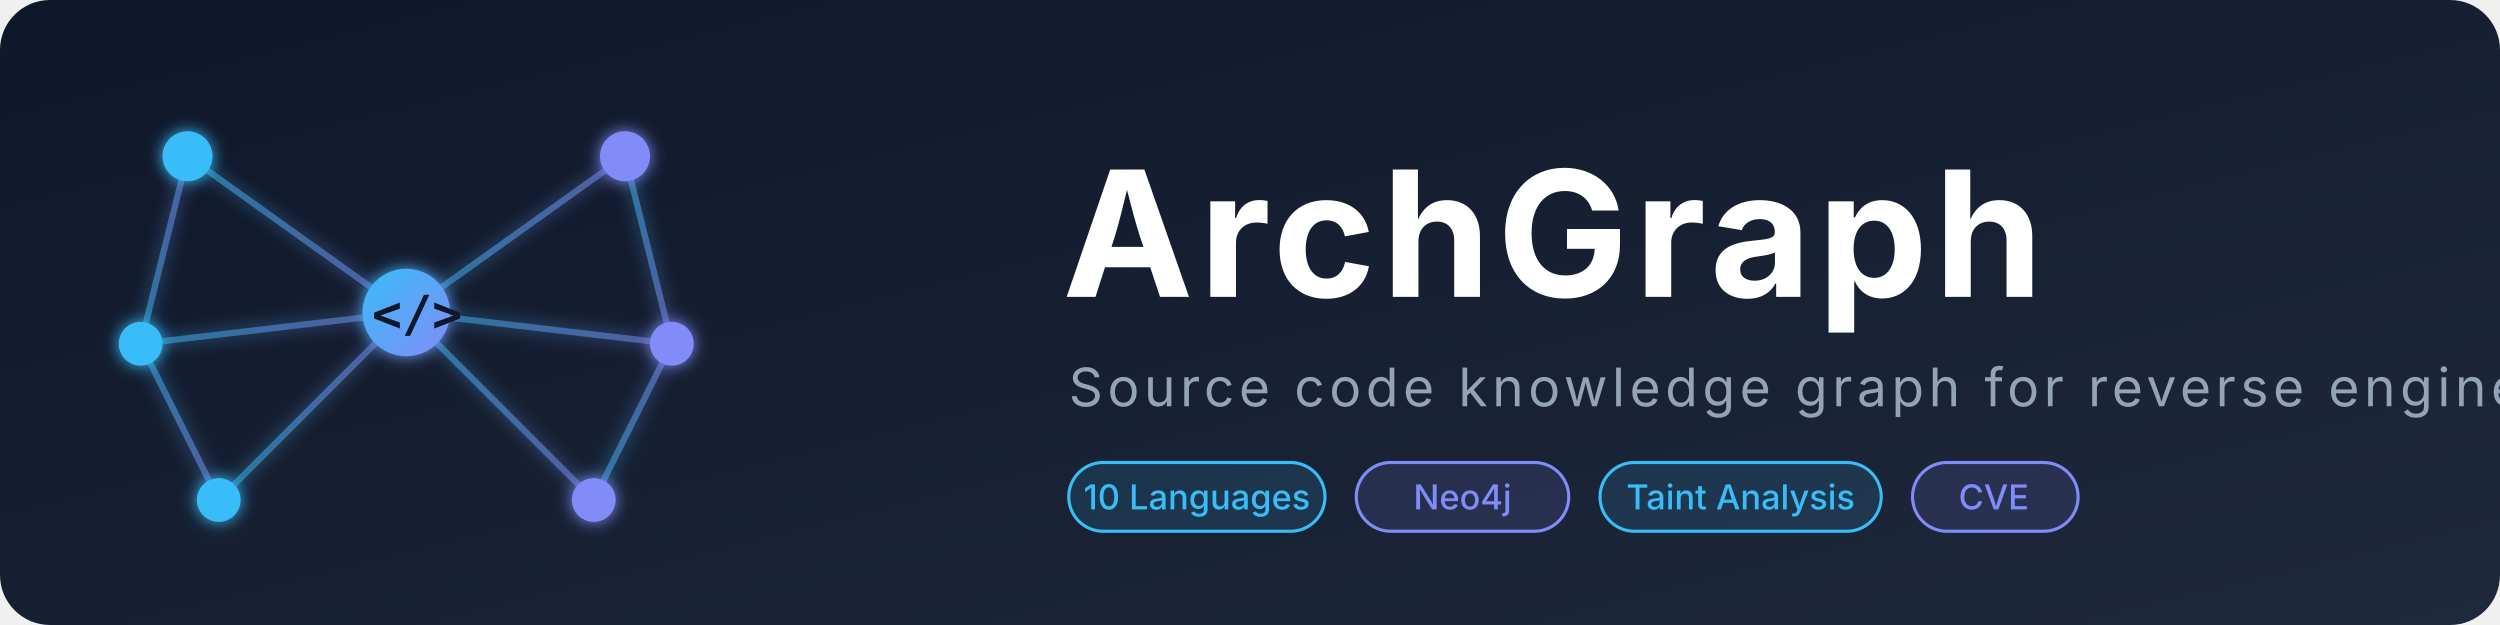
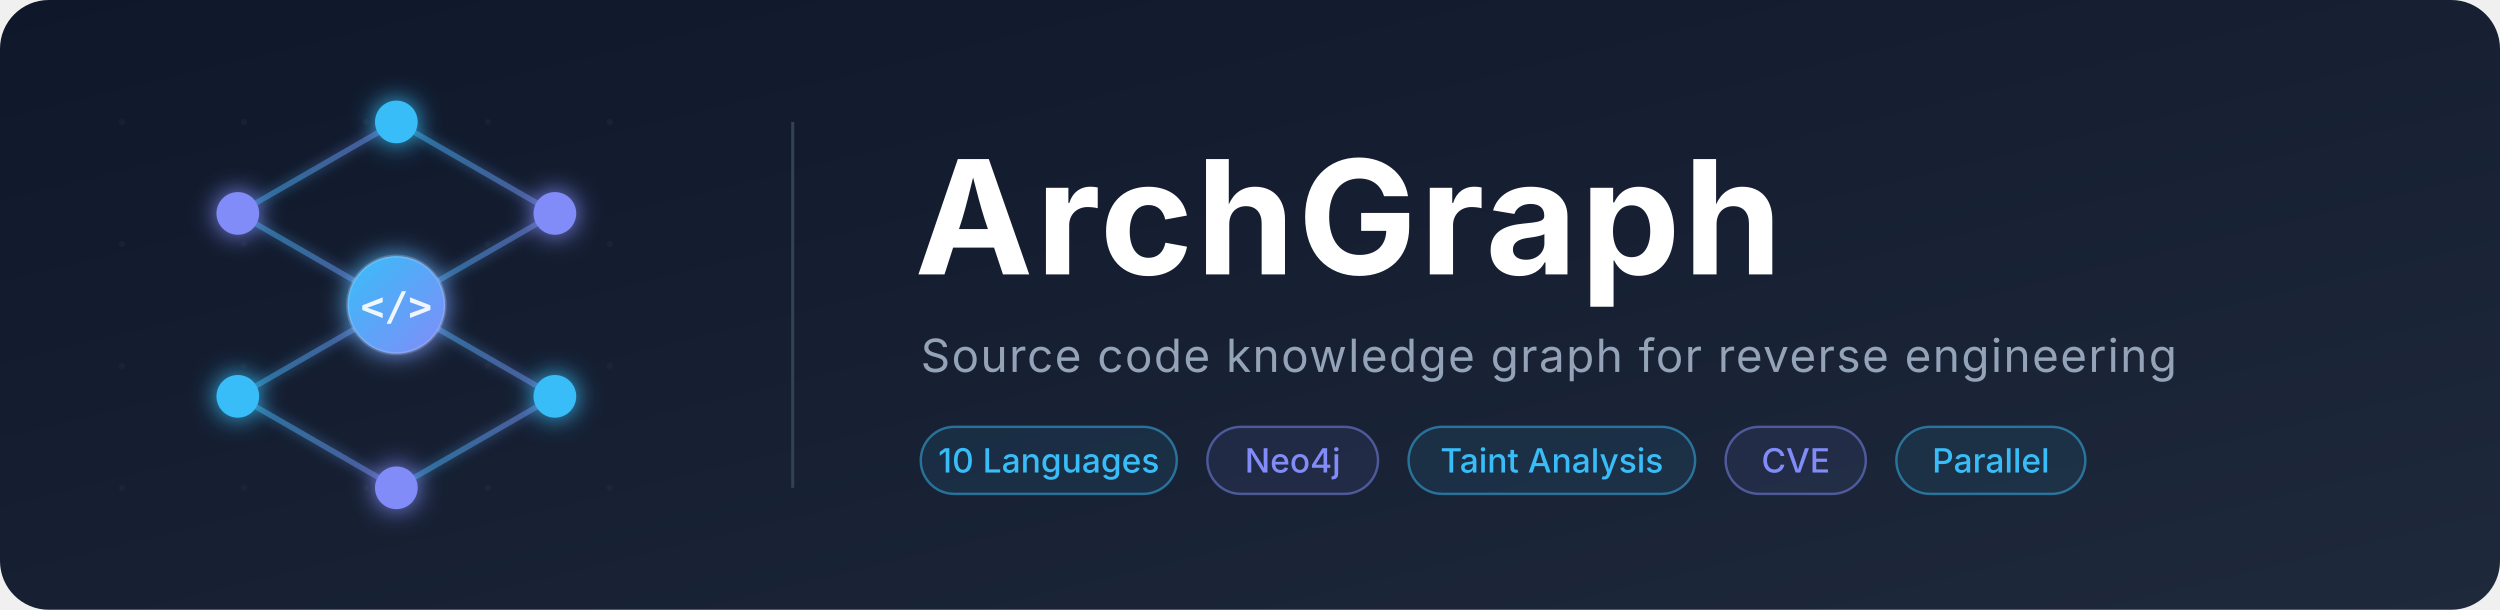
- <svg xmlns="http://www.w3.org/2000/svg" viewBox="0 0 800 200" width="800" height="200">
+ <svg xmlns="http://www.w3.org/2000/svg" viewBox="0 0 820 200" width="820" height="200">
  <defs>
    <linearGradient id="bg" x1="0%" y1="0%" x2="100%" y2="100%">
      <stop offset="0%" stop-color="#0f172a" />
      <stop offset="100%" stop-color="#1e293b" />
    </linearGradient>
    <linearGradient id="accent" x1="0%" y1="0%" x2="100%" y2="100%">
      <stop offset="0%" stop-color="#38bdf8" />
      <stop offset="100%" stop-color="#818cf8" />
    </linearGradient>
    <linearGradient id="edge" x1="0%" y1="0%" x2="100%" y2="0%">
-       <stop offset="0%" stop-color="#38bdf8" stop-opacity="0.5" />
-       <stop offset="100%" stop-color="#818cf8" stop-opacity="0.5" />
+       <stop offset="0%" stop-color="#38bdf8" stop-opacity="0.45" />
+       <stop offset="100%" stop-color="#818cf8" stop-opacity="0.45" />
    </linearGradient>
    <filter id="glow">
-       <feGaussianBlur stdDeviation="2.5" result="blur" />
+       <feGaussianBlur stdDeviation="2" result="blur" />
+       <feMerge>
+         <feMergeNode in="blur" />
+         <feMergeNode in="SourceGraphic" />
+       </feMerge>
+     </filter>
+     <filter id="nodeGlow">
+       <feGaussianBlur stdDeviation="4" result="blur" />
      <feMerge>
        <feMergeNode in="blur" />
        <feMergeNode in="SourceGraphic" />
      </feMerge>
    </filter>
  </defs>
-   <rect width="800" height="200" rx="16" fill="url(#bg)" />
-   <g stroke="url(#edge)" stroke-width="2" fill="none" filter="url(#glow)">
-     <line x1="130" y1="100" x2="60" y2="50" />
-     <line x1="130" y1="100" x2="200" y2="50" />
-     <line x1="130" y1="100" x2="45" y2="110" />
-     <line x1="130" y1="100" x2="215" y2="110" />
-     <line x1="130" y1="100" x2="70" y2="160" />
-     <line x1="130" y1="100" x2="190" y2="160" />
-     <line x1="60" y1="50" x2="45" y2="110" />
-     <line x1="200" y1="50" x2="215" y2="110" />
-     <line x1="45" y1="110" x2="70" y2="160" />
-     <line x1="215" y1="110" x2="190" y2="160" />
-     <line x1="60" y1="50" x2="200" y2="50" />
-     <line x1="70" y1="160" x2="190" y2="160" />
+   <rect width="820" height="200" rx="16" fill="url(#bg)" />
+   <g fill="#ffffff" opacity="0.03">
+     <circle cx="40" cy="40" r="1" />
+     <circle cx="80" cy="40" r="1" />
+     <circle cx="120" cy="40" r="1" />
+     <circle cx="160" cy="40" r="1" />
+     <circle cx="200" cy="40" r="1" />
+     <circle cx="40" cy="80" r="1" />
+     <circle cx="80" cy="80" r="1" />
+     <circle cx="160" cy="80" r="1" />
+     <circle cx="200" cy="80" r="1" />
+     <circle cx="40" cy="120" r="1" />
+     <circle cx="80" cy="120" r="1" />
+     <circle cx="160" cy="120" r="1" />
+     <circle cx="200" cy="120" r="1" />
+     <circle cx="40" cy="160" r="1" />
+     <circle cx="80" cy="160" r="1" />
+     <circle cx="120" cy="160" r="1" />
+     <circle cx="160" cy="160" r="1" />
+     <circle cx="200" cy="160" r="1" />
  </g>
-   <g filter="url(#glow)">
-     <circle cx="130" cy="100" r="14" fill="url(#accent)" />
-     <circle cx="60" cy="50" r="8" fill="#38bdf8" />
-     <circle cx="200" cy="50" r="8" fill="#818cf8" />
-     <circle cx="45" cy="110" r="7" fill="#38bdf8" />
-     <circle cx="215" cy="110" r="7" fill="#818cf8" />
-     <circle cx="70" cy="160" r="7" fill="#38bdf8" />
-     <circle cx="190" cy="160" r="7" fill="#818cf8" />
+   <g stroke="url(#edge)" stroke-width="1.8" fill="none" filter="url(#glow)">
+     <line x1="130" y1="100" x2="130" y2="40" />
+     <line x1="130" y1="100" x2="182" y2="70" />
+     <line x1="130" y1="100" x2="182" y2="130" />
+     <line x1="130" y1="100" x2="130" y2="160" />
+     <line x1="130" y1="100" x2="78" y2="130" />
+     <line x1="130" y1="100" x2="78" y2="70" />
+     <line x1="130" y1="40" x2="182" y2="70" />
+     <line x1="182" y1="70" x2="182" y2="130" />
+     <line x1="182" y1="130" x2="130" y2="160" />
+     <line x1="130" y1="160" x2="78" y2="130" />
+     <line x1="78" y1="130" x2="78" y2="70" />
+     <line x1="78" y1="70" x2="130" y2="40" />
  </g>
-   <text x="119" y="106" font-family="monospace" font-size="16" font-weight="bold" fill="#0f172a">&lt;/&gt;</text>
-   <text x="340" y="95" font-family="system-ui, -apple-system, sans-serif" font-size="56" font-weight="700" letter-spacing="2" fill="white">ArchGraph</text>
-   <text x="342" y="130" font-family="system-ui, -apple-system, sans-serif" font-size="17" font-weight="400" letter-spacing="1.5" fill="#94a3b8">Source code knowledge graph for reverse engineering</text>
-   <g font-family="system-ui, -apple-system, sans-serif" font-size="11" font-weight="500">
-     <rect x="342" y="148" width="82" height="22" rx="11" fill="#38bdf820" stroke="#38bdf8" stroke-width="1" />
-     <text x="383" y="163" text-anchor="middle" fill="#38bdf8">10 Languages</text>
-     <rect x="434" y="148" width="68" height="22" rx="11" fill="#818cf820" stroke="#818cf8" stroke-width="1" />
-     <text x="468" y="163" text-anchor="middle" fill="#818cf8">Neo4j</text>
-     <rect x="512" y="148" width="90" height="22" rx="11" fill="#38bdf820" stroke="#38bdf8" stroke-width="1" />
-     <text x="557" y="163" text-anchor="middle" fill="#38bdf8">Taint Analysis</text>
-     <rect x="612" y="148" width="53" height="22" rx="11" fill="#818cf820" stroke="#818cf8" stroke-width="1" />
-     <text x="638" y="163" text-anchor="middle" fill="#818cf8">CVE</text>
+   <g filter="url(#nodeGlow)">
+     <circle cx="130" cy="40" r="7" fill="#38bdf8" />
+     <circle cx="182" cy="70" r="7" fill="#818cf8" />
+     <circle cx="182" cy="130" r="7" fill="#38bdf8" />
+     <circle cx="130" cy="160" r="7" fill="#818cf8" />
+     <circle cx="78" cy="130" r="7" fill="#38bdf8" />
+     <circle cx="78" cy="70" r="7" fill="#818cf8" />
+     <circle cx="130" cy="100" r="16" fill="url(#accent)" />
+     <circle cx="130" cy="100" r="16" fill="none" stroke="white" stroke-opacity="0.15" stroke-width="1" />
+   </g>
+   <text x="130" y="105" text-anchor="middle" font-family="'SF Mono', 'Fira Code', monospace" font-size="13" font-weight="700" fill="white" opacity="0.9">&lt;/&gt;</text>
+   <line x1="260" y1="40" x2="260" y2="160" stroke="#334155" stroke-width="1" />
+   <text x="300" y="90" font-family="system-ui, -apple-system, 'Segoe UI', sans-serif" font-size="52" font-weight="700" letter-spacing="1" fill="white">ArchGraph</text>
+   <text x="302" y="122" font-family="system-ui, -apple-system, 'Segoe UI', sans-serif" font-size="15" font-weight="400" letter-spacing="0.5" fill="#94a3b8">Source code knowledge graph for reverse engineering</text>
+   <g font-family="system-ui, -apple-system, 'Segoe UI', sans-serif" font-size="11" font-weight="500">
+     <rect x="302" y="140" width="84" height="22" rx="11" fill="#38bdf815" stroke="#38bdf8" stroke-opacity="0.5" stroke-width="0.8" />
+     <text x="344" y="155" text-anchor="middle" fill="#38bdf8">10 Languages</text>
+     <rect x="396" y="140" width="56" height="22" rx="11" fill="#818cf815" stroke="#818cf8" stroke-opacity="0.5" stroke-width="0.8" />
+     <text x="424" y="155" text-anchor="middle" fill="#818cf8">Neo4j</text>
+     <rect x="462" y="140" width="94" height="22" rx="11" fill="#38bdf815" stroke="#38bdf8" stroke-opacity="0.5" stroke-width="0.8" />
+     <text x="509" y="155" text-anchor="middle" fill="#38bdf8">Taint Analysis</text>
+     <rect x="566" y="140" width="46" height="22" rx="11" fill="#818cf815" stroke="#818cf8" stroke-opacity="0.5" stroke-width="0.8" />
+     <text x="589" y="155" text-anchor="middle" fill="#818cf8">CVE</text>
+     <rect x="622" y="140" width="62" height="22" rx="11" fill="#38bdf815" stroke="#38bdf8" stroke-opacity="0.5" stroke-width="0.8" />
+     <text x="653" y="155" text-anchor="middle" fill="#38bdf8">Parallel</text>
  </g>
</svg>
